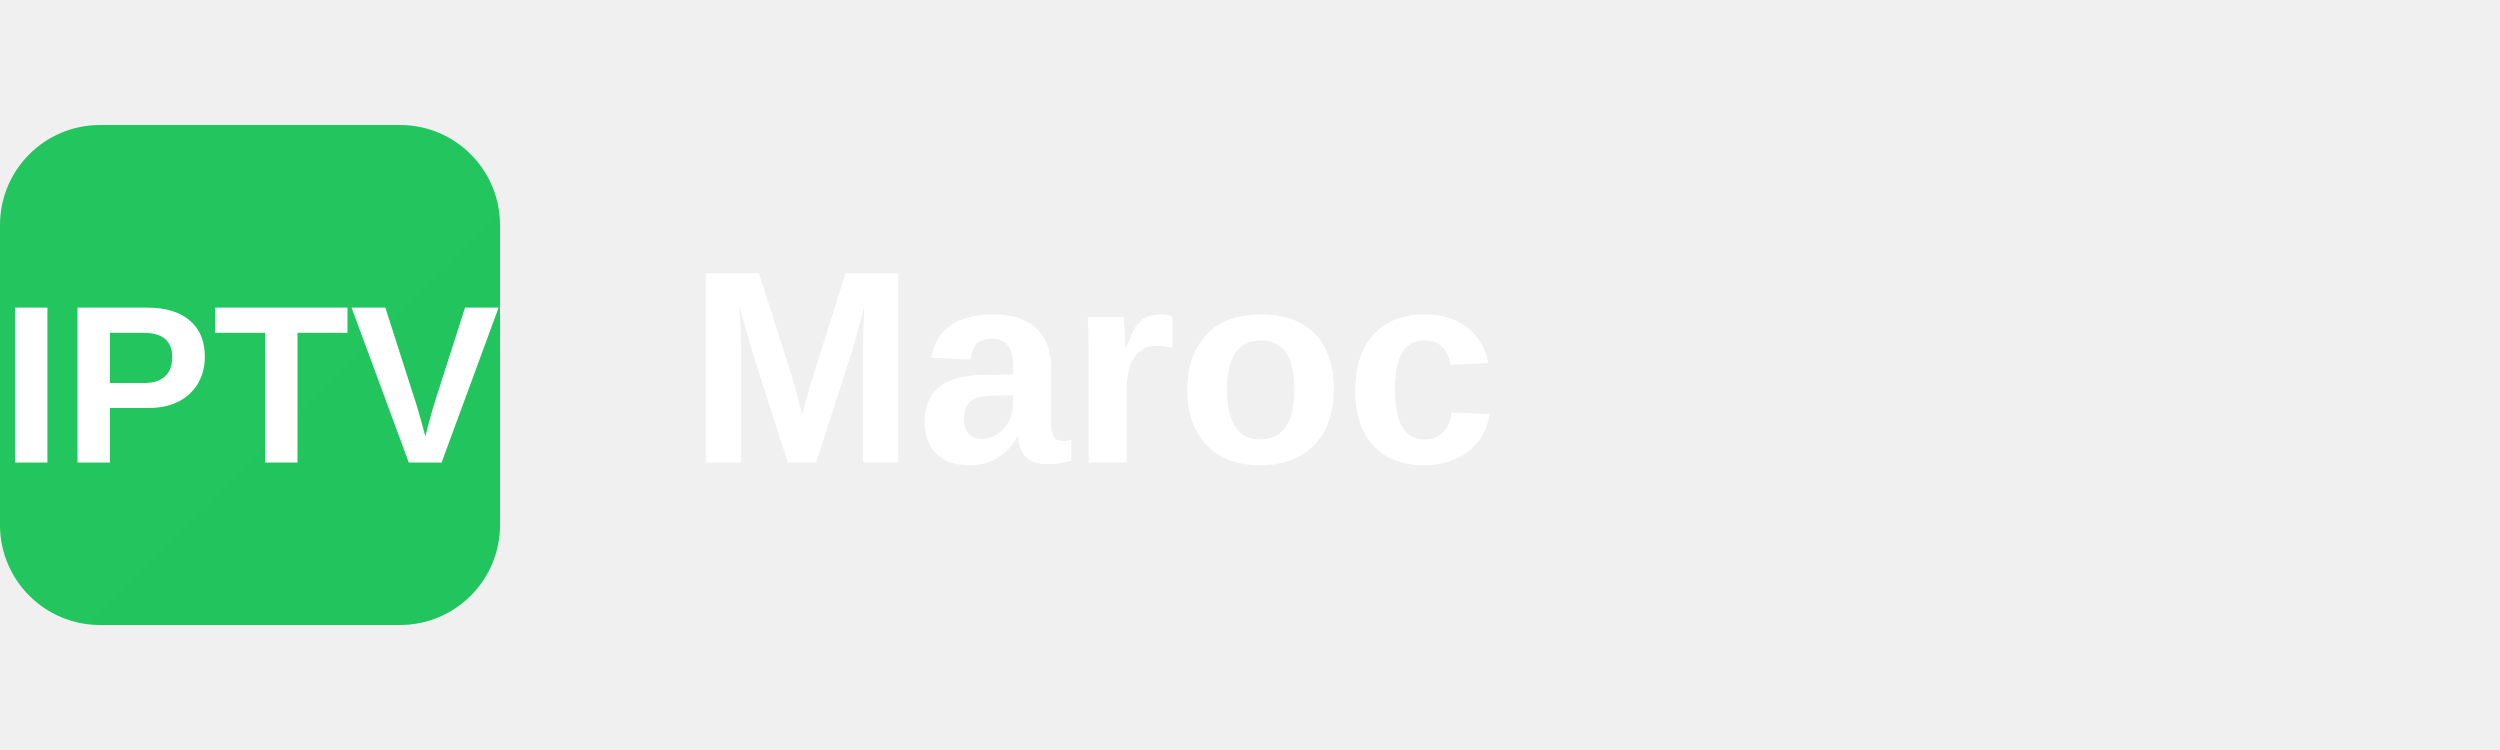
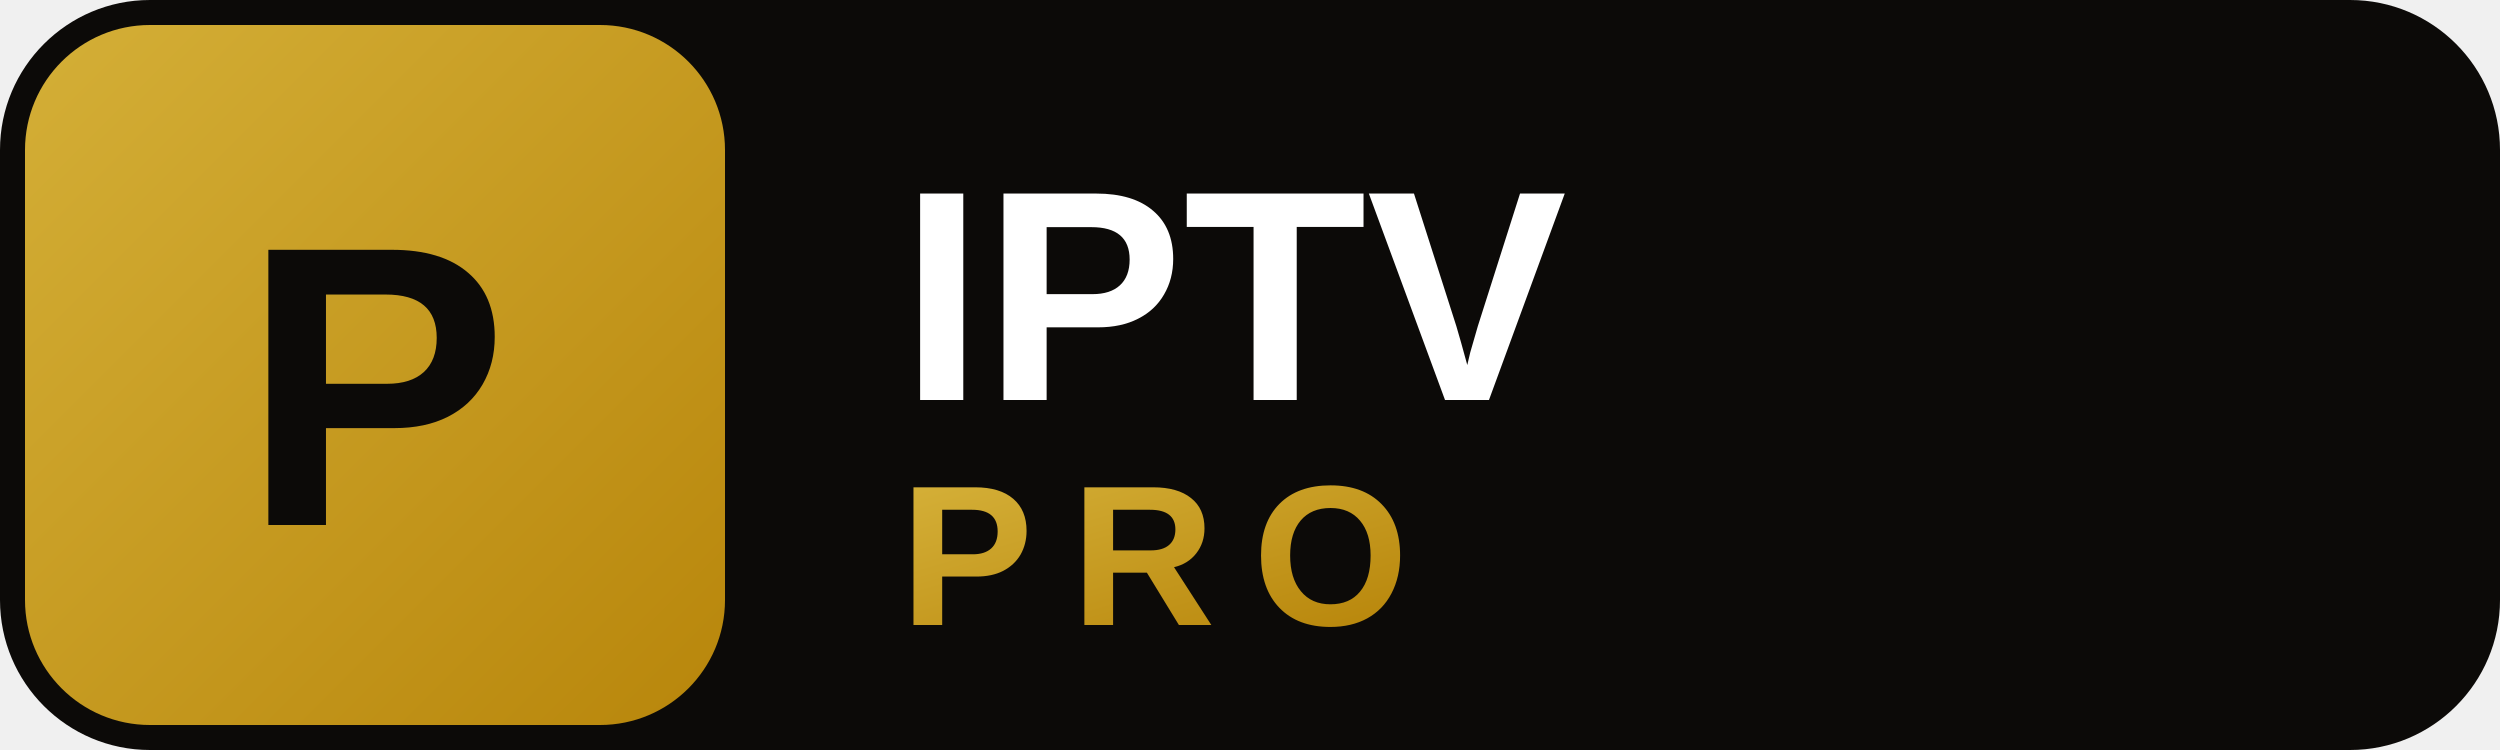
- <svg xmlns="http://www.w3.org/2000/svg" width="200" height="60" viewBox="0 0 200 60" fill="none">
-   <rect x="0" y="10" width="40" height="40" rx="8" fill="url(#logoGradient)" />
-   <text x="20" y="37" text-anchor="middle" fill="white" font-family="Arial, sans-serif" font-size="18" font-weight="bold">IPTV</text>
-   <text x="55" y="37" fill="white" font-family="Arial, sans-serif" font-size="22" font-weight="bold">Maroc</text>
+ <svg xmlns="http://www.w3.org/2000/svg" width="200" height="60" viewBox="0 0 200 60">
  <defs>
-     <linearGradient id="logoGradient" x1="0" y1="0" x2="40" y2="40">
-       <stop offset="0%" stop-color="#22c55e" />
-       <stop offset="100%" stop-color="#16a34a" />
+     <linearGradient id="goldGrad" x1="0%" y1="0%" x2="100%" y2="100%">
+       <stop offset="0%" stop-color="#D4AF37" />
+       <stop offset="100%" stop-color="#B8860B" />
    </linearGradient>
  </defs>
+   <rect width="200" height="60" rx="12" fill="#0c0a08" />
+   <rect x="2" y="2" width="56" height="56" rx="10" fill="url(#goldGrad)" />
+   <text x="30" y="42" font-family="Arial, sans-serif" font-weight="900" font-size="32" fill="#0c0a08" text-anchor="middle">P</text>
+   <text x="72" y="32" font-family="Arial, sans-serif" font-weight="800" font-size="24" fill="#FFFFFF">IPTV</text>
+   <text x="72" y="50" font-family="Arial, sans-serif" font-weight="700" font-size="16" fill="url(#goldGrad)" letter-spacing="3">PRO</text>
</svg>
